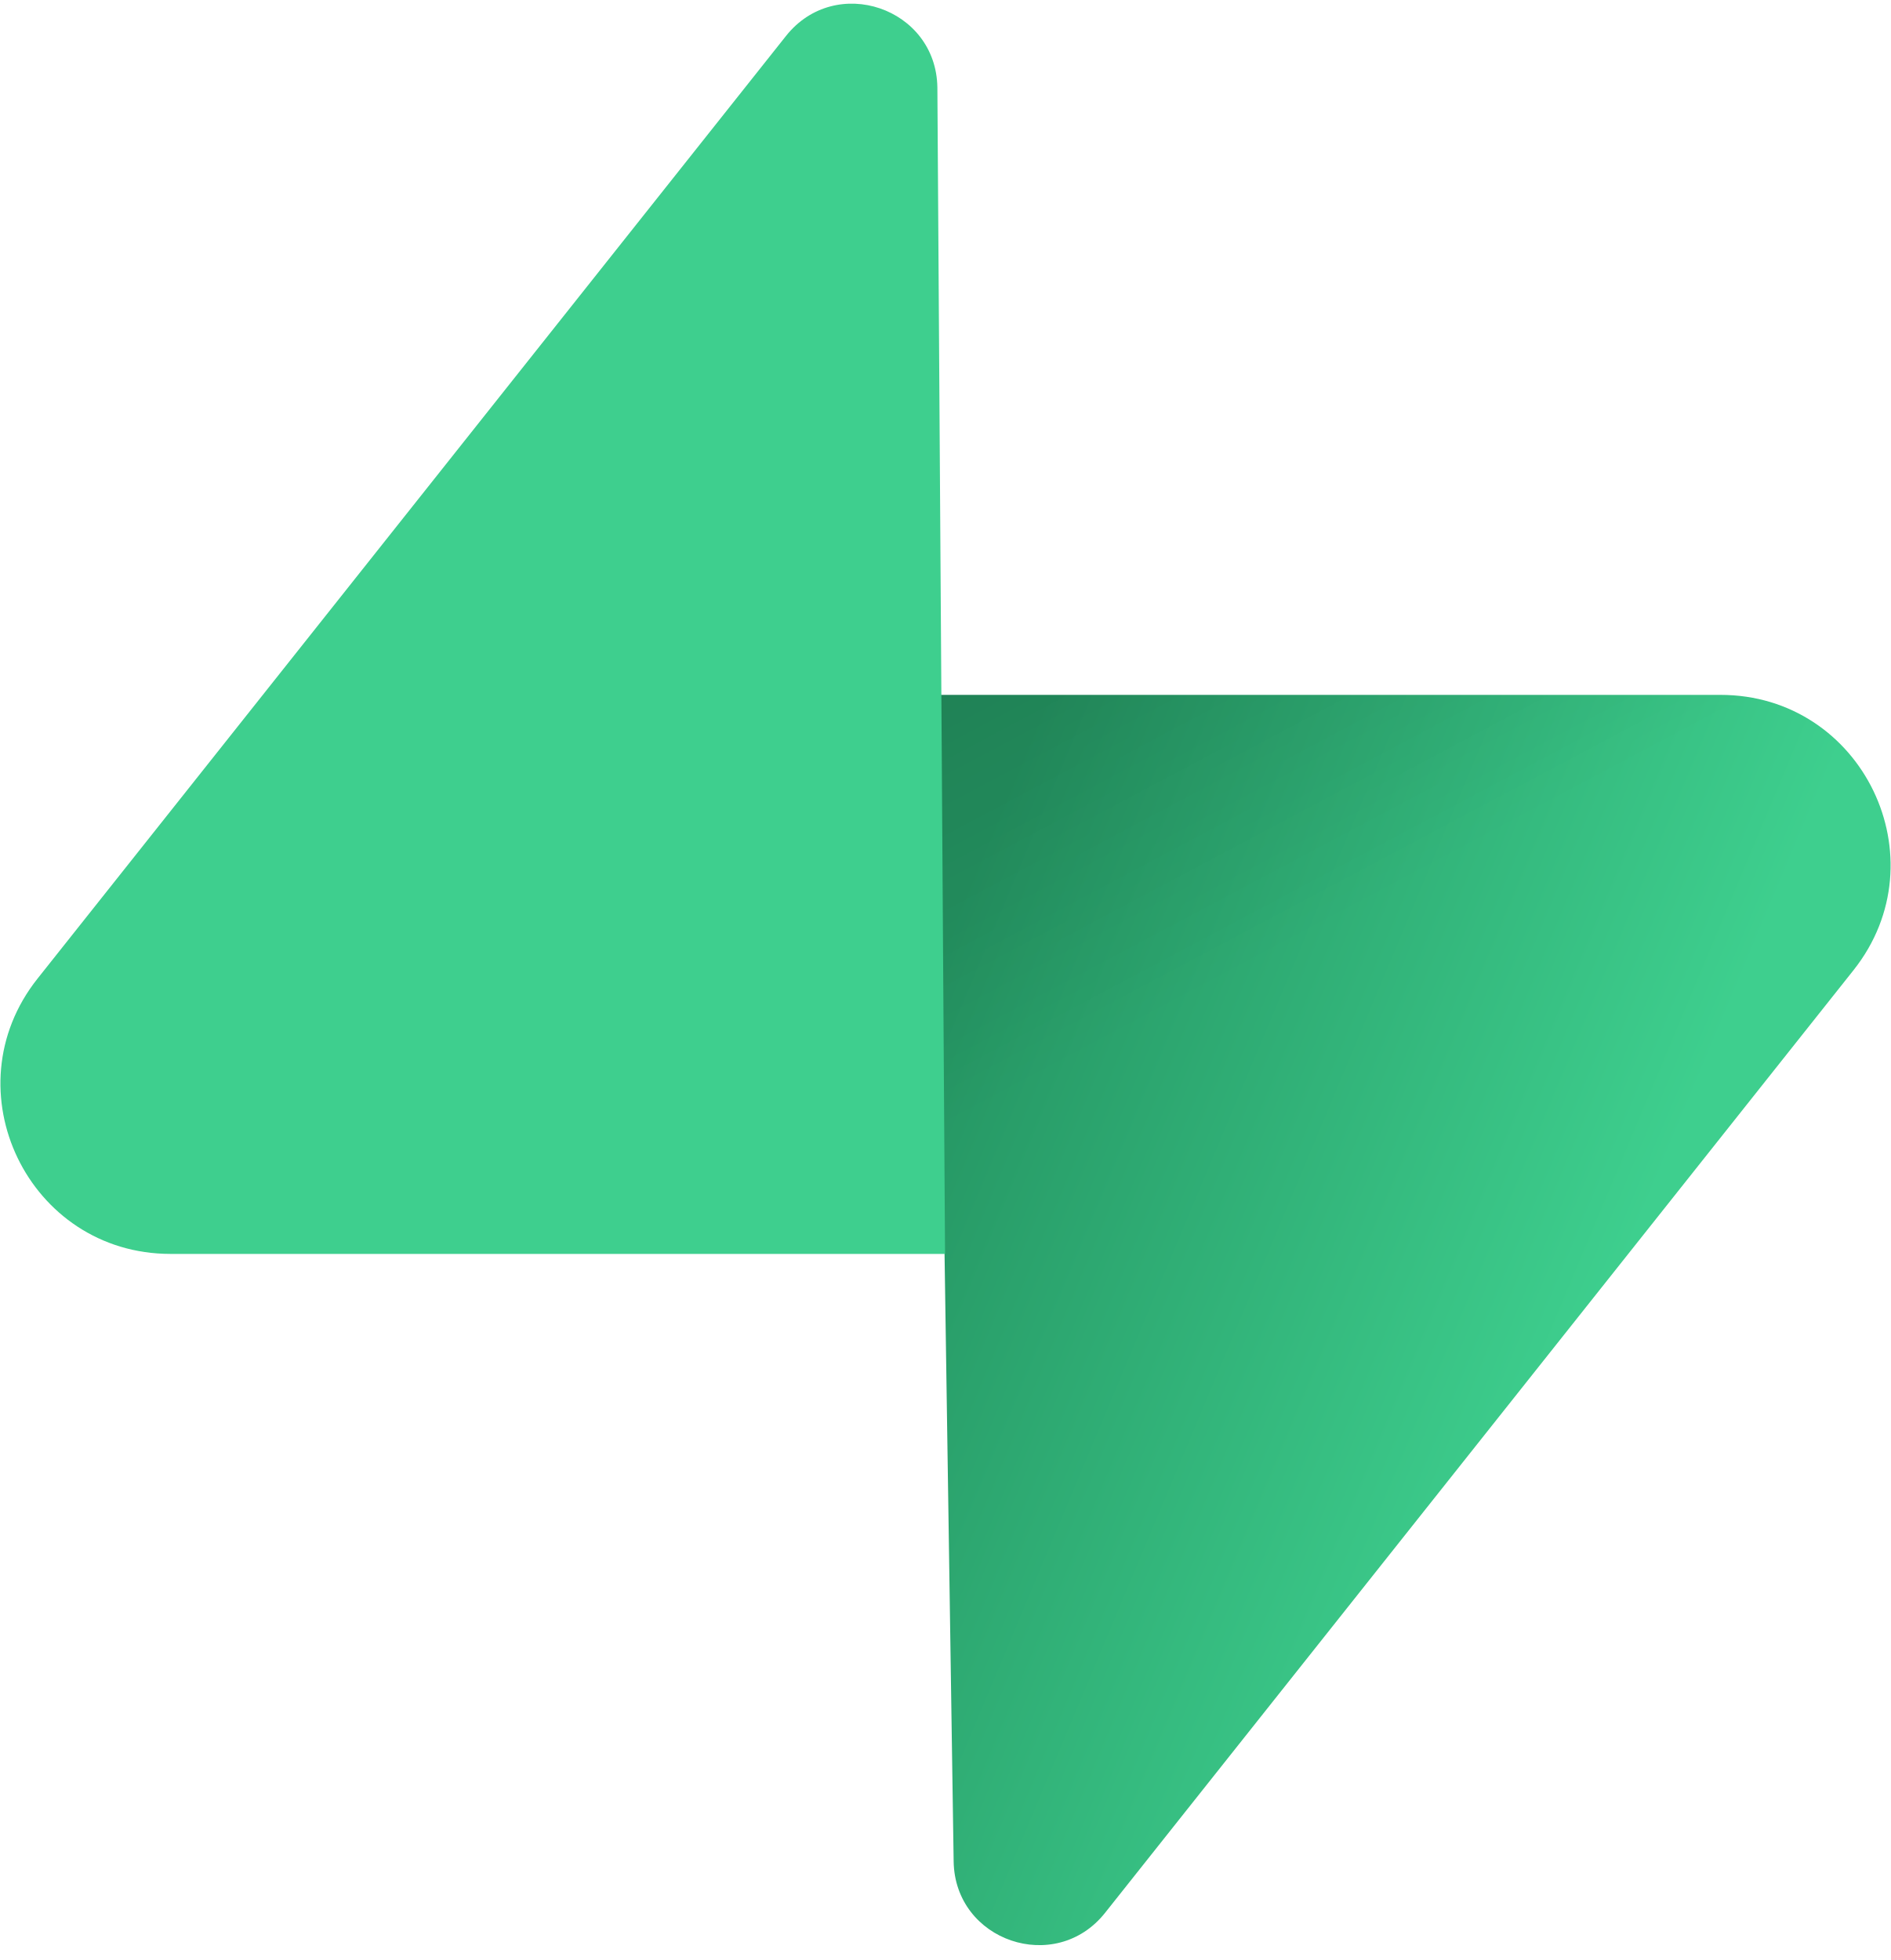
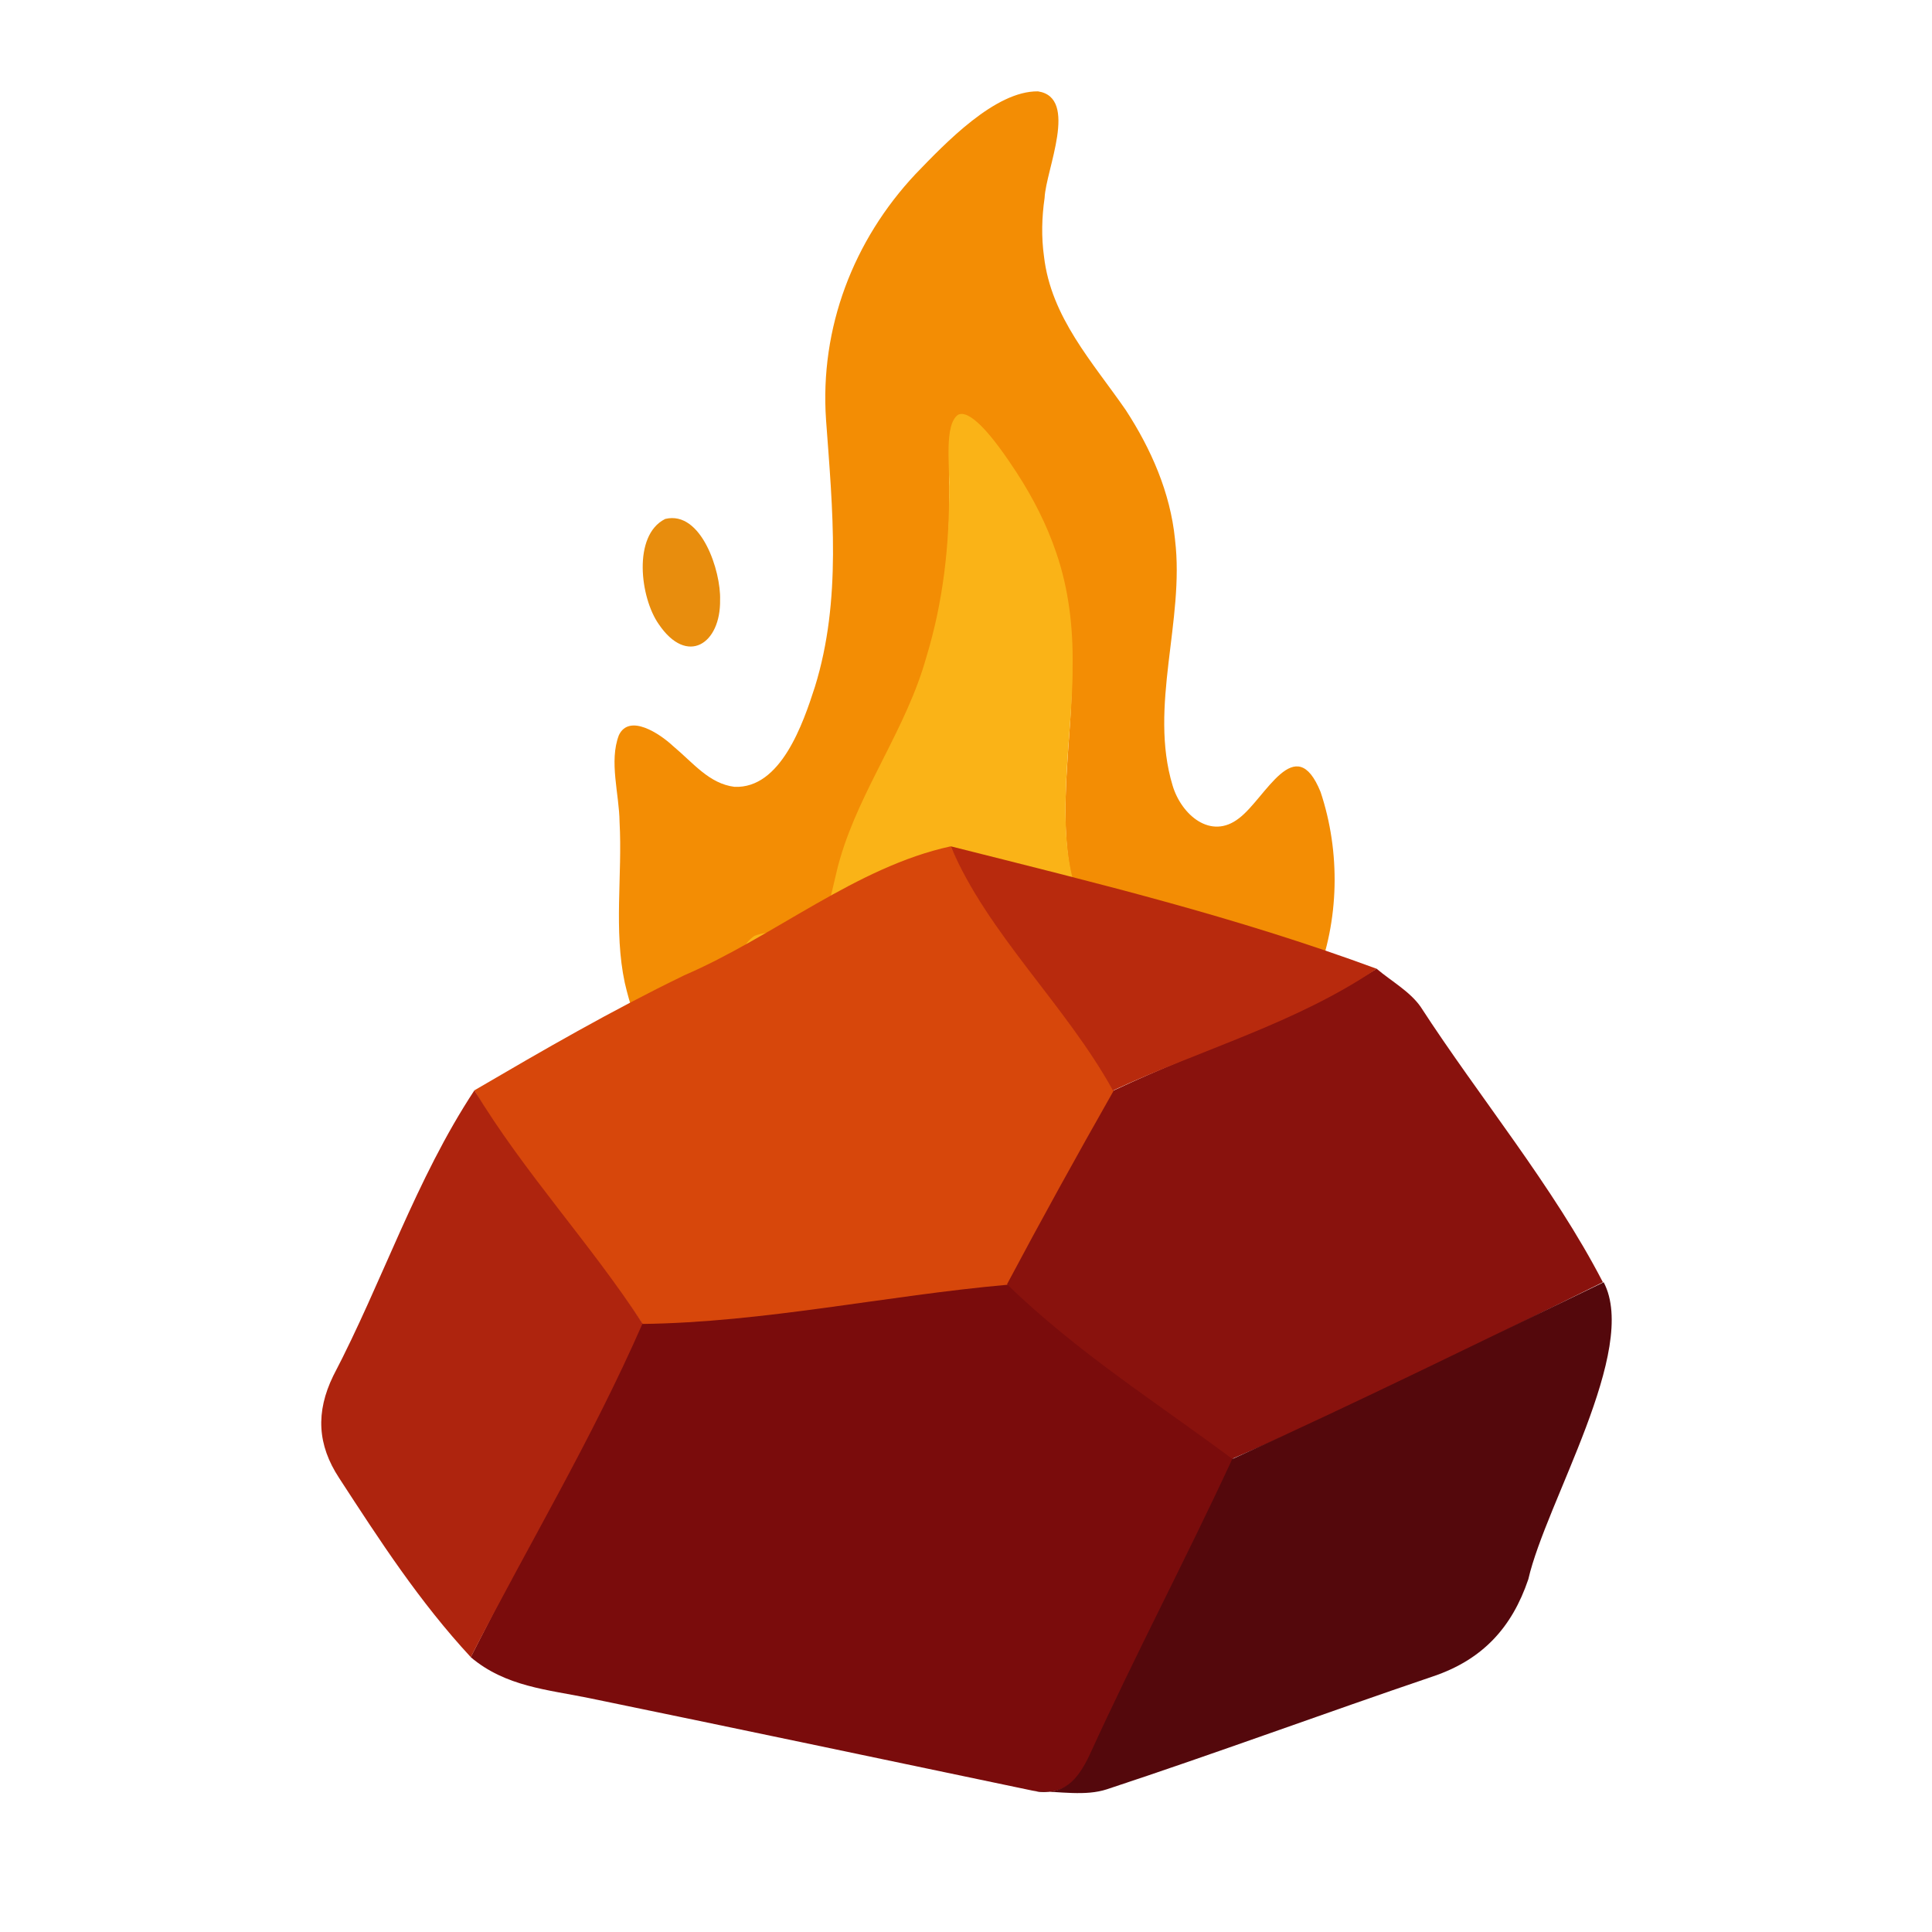
- <svg xmlns="http://www.w3.org/2000/svg" width="109" height="113" viewBox="0 0 109 113" fill="none">
-   <path d="M63.708 110.284C60.848 113.885 55.05 111.912 54.981 107.314L53.974 40.062L99.194 40.062C107.384 40.062 111.952 49.523 106.859 55.937L63.708 110.284Z" fill="url(#paint0_linear)" />
-   <path d="M63.708 110.284C60.848 113.885 55.05 111.912 54.981 107.314L53.974 40.062L99.194 40.062C107.384 40.062 111.952 49.523 106.859 55.937L63.708 110.284Z" fill="url(#paint1_linear)" fill-opacity="0.2" />
-   <path d="M45.317 2.071C48.176 -1.53 53.974 0.443 54.043 5.041L54.485 72.292H9.831C1.64 72.292 -2.928 62.832 2.166 56.417L45.317 2.071Z" fill="#3ECF8E" />
+ <svg xmlns="http://www.w3.org/2000/svg" id="_레이어_1" data-name="레이어_1" version="1.1" viewBox="0 0 512 512">
  <defs>
-     <linearGradient id="paint0_linear" x1="53.974" y1="54.974" x2="94.163" y2="71.829" gradientUnits="userSpaceOnUse">
-       <stop stop-color="#249361" />
-       <stop offset="1" stop-color="#3ECF8E" />
-     </linearGradient>
-     <linearGradient id="paint1_linear" x1="36.156" y1="30.578" x2="54.484" y2="65.08" gradientUnits="userSpaceOnUse">
-       <stop />
-       <stop offset="1" stop-opacity="0" />
-     </linearGradient>
+     <style>
+       .st0 {
+         fill: #fab317;
+       }
+ 
+       .st1 {
+         fill: #f38d04;
+       }
+ 
+       .st2 {
+         fill: #d7470b;
+       }
+ 
+       .st3 {
+         fill: #e88d0d;
+       }
+ 
+       .st4 {
+         fill: #54080c;
+       }
+ 
+       .st5 {
+         fill: #b82a0d;
+       }
+ 
+       .st6 {
+         fill: #cd871e;
+       }
+ 
+       .st7 {
+         fill: #ae240e;
+       }
+ 
+       .st8 {
+         fill: #89120d;
+       }
+ 
+       .st9 {
+         fill: #7a0c0c;
+       }
+     </style>
  </defs>
+   <path class="st6" d="M341.15,280.75c2.71-6.78,5.83-13.79,9.33-21-2.72,6.79-5.82,13.78-9.33,21Z" />
+   <g>
+     <path class="st1" d="M311.4,143.09c2.57,21.35-7,44.07-.65,65.08,2.31,7.75,10.13,14.56,17.62,8.66,7.04-5.32,14.9-23.45,21.6-6.94,5.31,15.93,4.97,34.06-1.24,49.64-2.81,6.81-6.47,14.15-13.51,17.23-5.24,2.28-10.66.3-12.56-5.35-2.61-6.55.96-15.14-1.35-21.71-3.07-6.65-14.45,1.49-21.32.2-25.27-3.78-15.89-49-16.05-67.12.4-11.06-.58-22.29-4.28-32.77-2.23-7.78-16.91-35.35-24.95-34.69-1.53.39-2.43,2.41-2.85,5.65-.34,2.62-.37,6.02-.35,9.57.14,9.08-.25,18.15-1.63,27.1-1.49,9.87-4.1,19.56-7.89,28.81-5.55,13.97-14.34,26.77-18.62,40.93-2.53,6.65-2.55,17.49-10.56,19.54-4.26.97-10.14-.11-13.36,2.94-3.7,3.82-3.28,9.98-2.4,14.98,1.26,6.05,3.92,13.13,3.04,17.79-.9,7.28-8.91,9.99-15.48,7.49-11.19-4.59-16.45-18.55-19.03-29.64-2.99-13.96-.61-28.57-1.39-42.65-.08-7.41-2.84-16.04-.18-23,2.75-5.79,10.82-.42,14.3,2.83,5.53,4.63,9.61,10,16.32,10.86,12.27.54,18.18-16.72,21.33-26.51,7.13-23,4.67-47.12,2.95-70.73-1.69-24.44,7.29-47.66,23.72-65.16,7.94-8.24,21.12-22.06,32.45-21.91,10.88,1.65,2.06,20.86,1.75,28.23-.75,5.15-.88,10.39-.16,15.53,1.88,16.14,12.86,27.96,21.67,40.7,6.71,10.3,11.8,21.87,13.04,34.19l.02.2Z" />
+     <path class="st3" d="M176.35,137.51c9.54-2.25,14.73,13.94,14.48,21.45.21,11.69-8.75,17.58-16.26,6.45-4.94-7.03-6.93-23.51,1.65-27.85l.14-.05Z" />
+     <path class="st0" d="M315.56,272.44c-4.56,2.97-10.63,1.79-15.71.52-8.68-2.28-17.42-4.81-26.23-7.1-6.53-1.65-13.35-2.82-20.03-1.93-8.45,1.03-16.04,5.22-23.72,9.41-12.51,7.37-26.26,13.99-32.39-3.74-2-6.59-3.88-17.42,2.48-21.59,8.85-3.42,15.88,4.82,19.72-8.76,1.13-3.82,1.85-8.07,3.02-11.95,5.37-18.24,17.56-34.41,22.75-53.02,4.49-14.67,6.23-29.96,6.06-45.3.22-5.39-1.34-16.43,2.37-19.05,1.43-.76,3.6.4,6.15,2.95,3.08,3.06,6.57,8.04,9.36,12.31,4.33,6.67,7.99,13.77,10.53,21.3,3.32,9.65,4.5,19.92,4.33,30.11.18,20.01-6.5,49.39,4.32,66.81,12.58,17.89,30.05-5.26,33.8,6.08,1.48,6.89-.66,18.7-6.66,22.88l-.12.08Z" />
+   </g>
+   <path class="st6" d="M338.39,284.57c.16-.67.66-1.47,1.5-2.41-.16.66-.66,1.47-1.5,2.41Z" />
+   <path class="st6" d="M334.12,289.71c-.64.33-1.2.33-2.17.27.42-.64,1.26-1.22,2.5-1.8.18.4-.03.8-.33,1.53Z" />
+   <g>
+     <path class="st9" d="M273.75,474.56c-39.23-8.2-78.44-16.49-117.7-24.56-10.82-2.23-22.05-2.99-31.3-10.83,15.44-30.28,30.47-58.72,45.5-88.76,32.44-1.69,64.38-7.54,96.83-10.29,18.5,17.9,39.72,30.95,60,46.69-12.25,26.25-25.89,51.85-37.99,78.19-3.37,7.21-7.22,11.09-15.34,9.56Z" />
+     <path class="st2" d="M181.2,258.52c23.95-10.26,45.7-28.81,70.75-34.23,10.88,23.39,31.84,41.23,43.32,64.86-9.52,17.4-18.87,34.36-28.23,51.32-32.32,2.87-64.41,9.97-96.77,10.39-14.14-21.24-32.02-39.47-44.55-61.91,18.45-10.78,36.05-20.99,55.49-30.42Z" />
+     <path class="st8" d="M376.68,266.79" />
+     <path class="st8" d="M266.86,340.36c9.16-17.23,18.44-34.01,28.31-51.39,23.82-11.19,47.66-18.74,69.65-32.24,3.93,3.32,8.78,5.99,11.64,10.05,15.49,23.91,35.17,47.58,48.32,73.02-33.02,16.26-64.76,32.47-98.24,46.79-20.34-15.11-41.36-28.45-59.67-46.24Z" />
+     <path class="st4" d="M326.56,386.66c33.38-15.1,65.21-30.84,98.43-46.85,9.44,17.94-15.26,58.2-19.97,78.71-4.34,12.86-12.19,21.31-25.17,25.71-28.89,9.8-57.52,20.38-86.48,29.94-5.72,1.89-12.48.59-19.25.5,7.58,1.27,11.39-2.61,14.74-9.82,12.01-26.33,25.54-51.93,37.7-78.19Z" />
+     <path class="st7" d="M125.72,288.94c13.25,21.92,30.68,40.49,44.56,61.81-13.68,31.18-29.88,57.97-45.52,88.41-13.64-14.74-23.97-30.68-34.9-47.49-5.73-8.74-6.25-17.41-1.54-27.07,13.09-25.01,21.81-52,37.41-75.66Z" />
+     <path class="st5" d="M364.82,256.74c-21.41,14.5-46.23,21.25-69.87,32.26-12.45-22.61-33.16-41.46-43-64.72,38.81,9.78,75.39,18.62,112.87,32.45Z" />
+     <path class="st4" d="M424.04,336.84" />
+   </g>
</svg>
